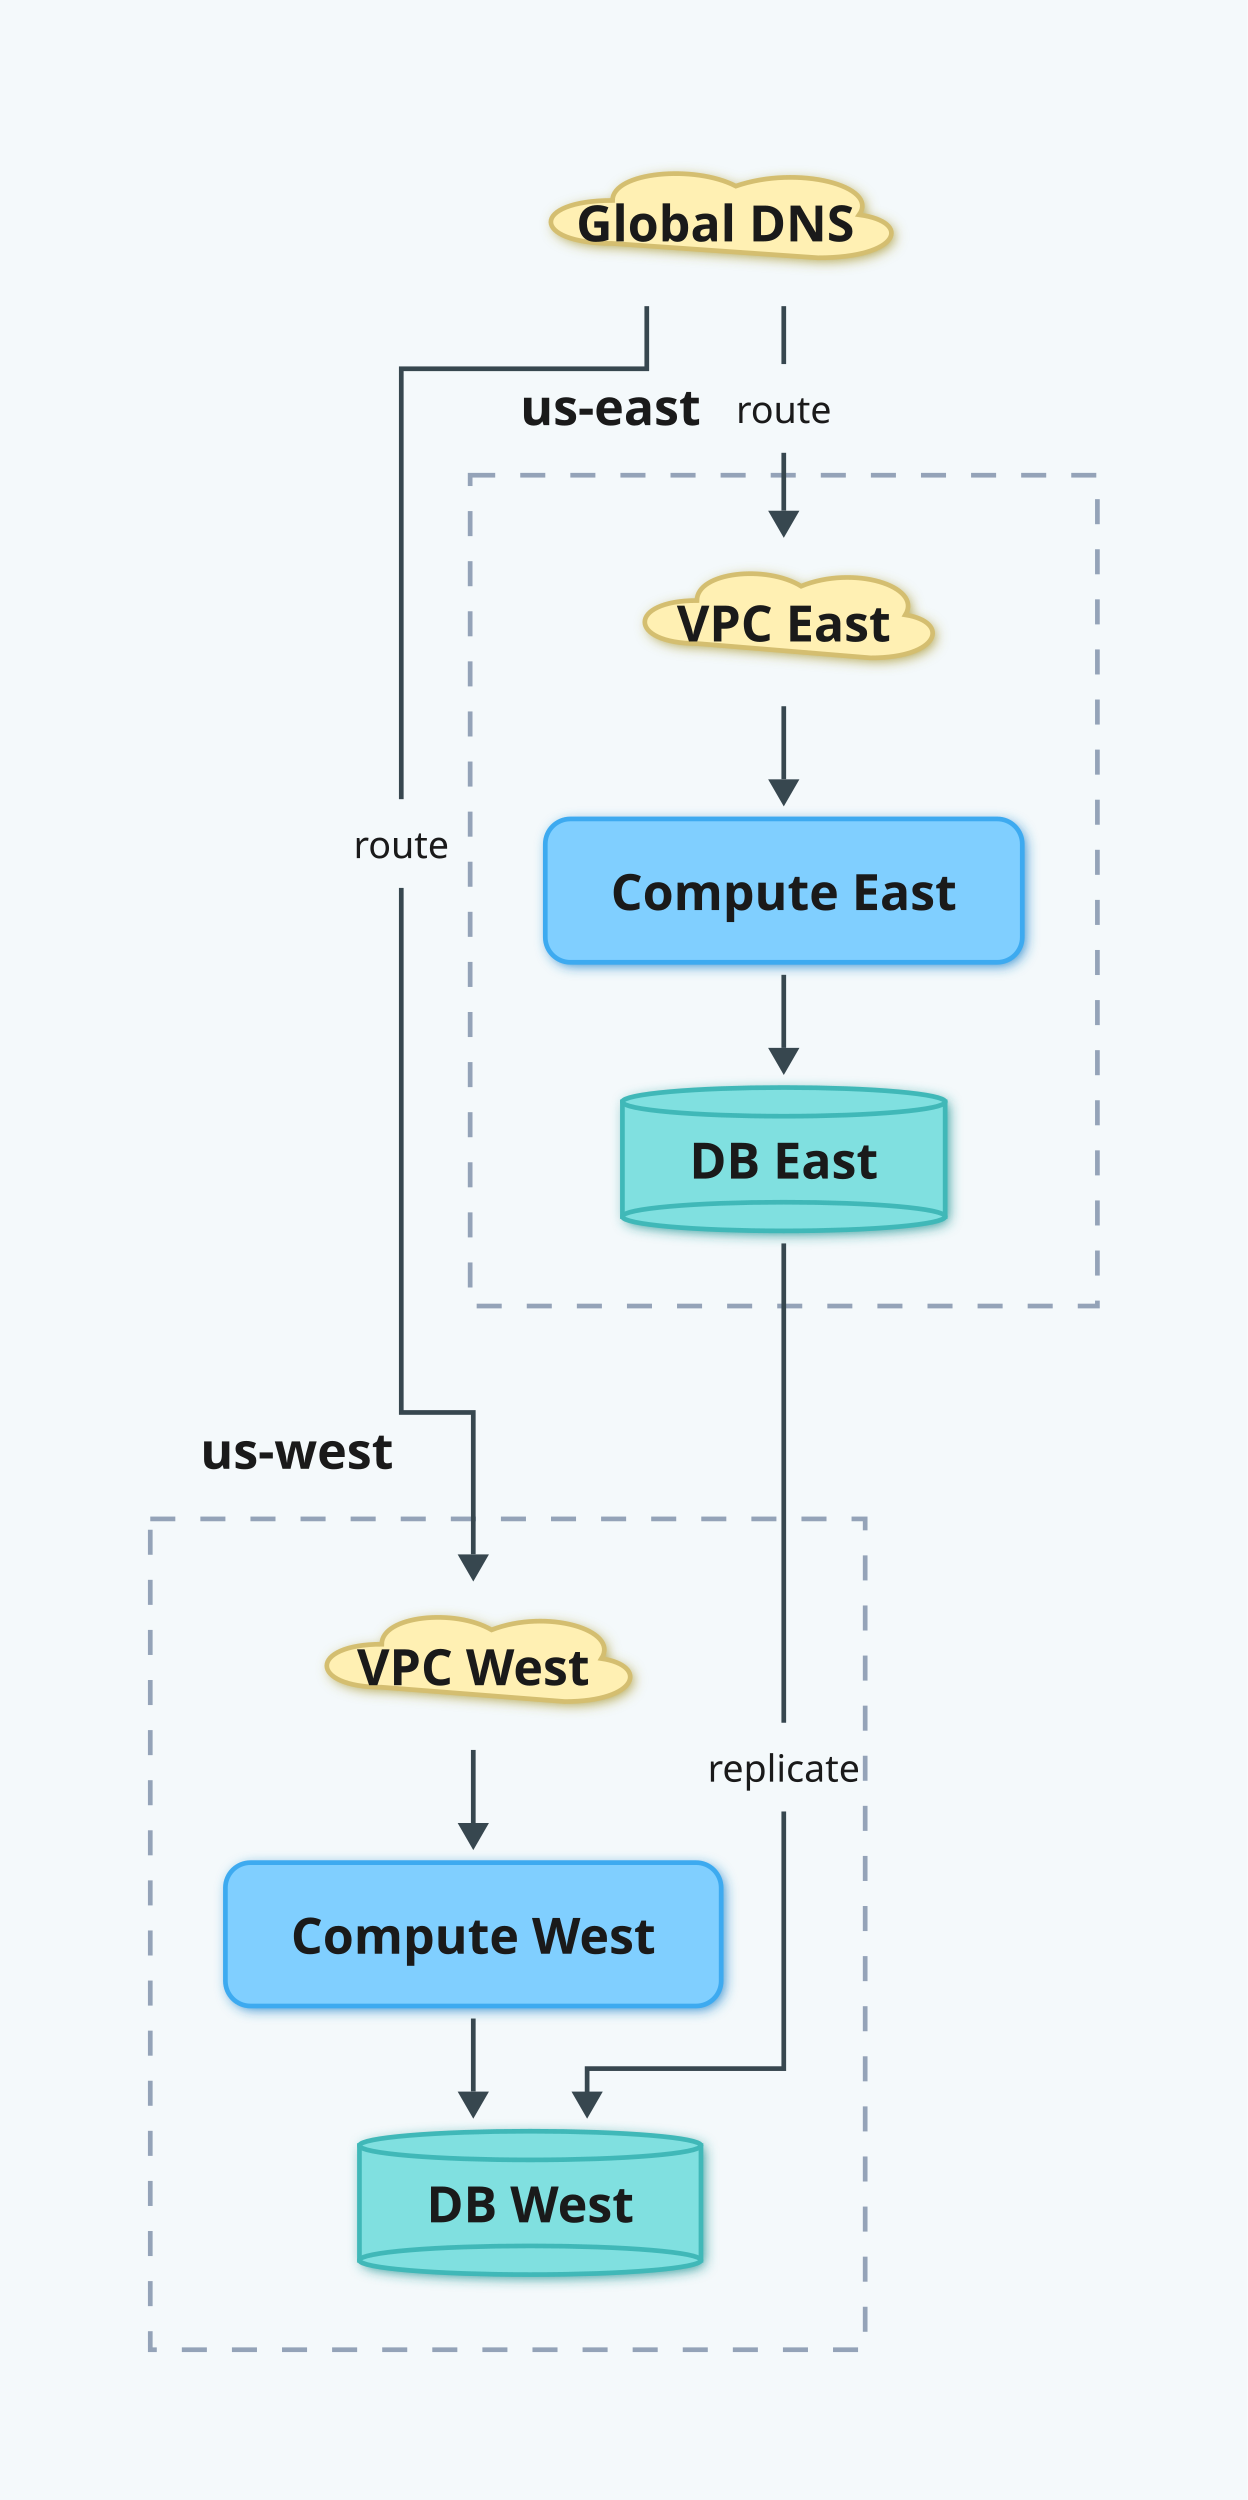
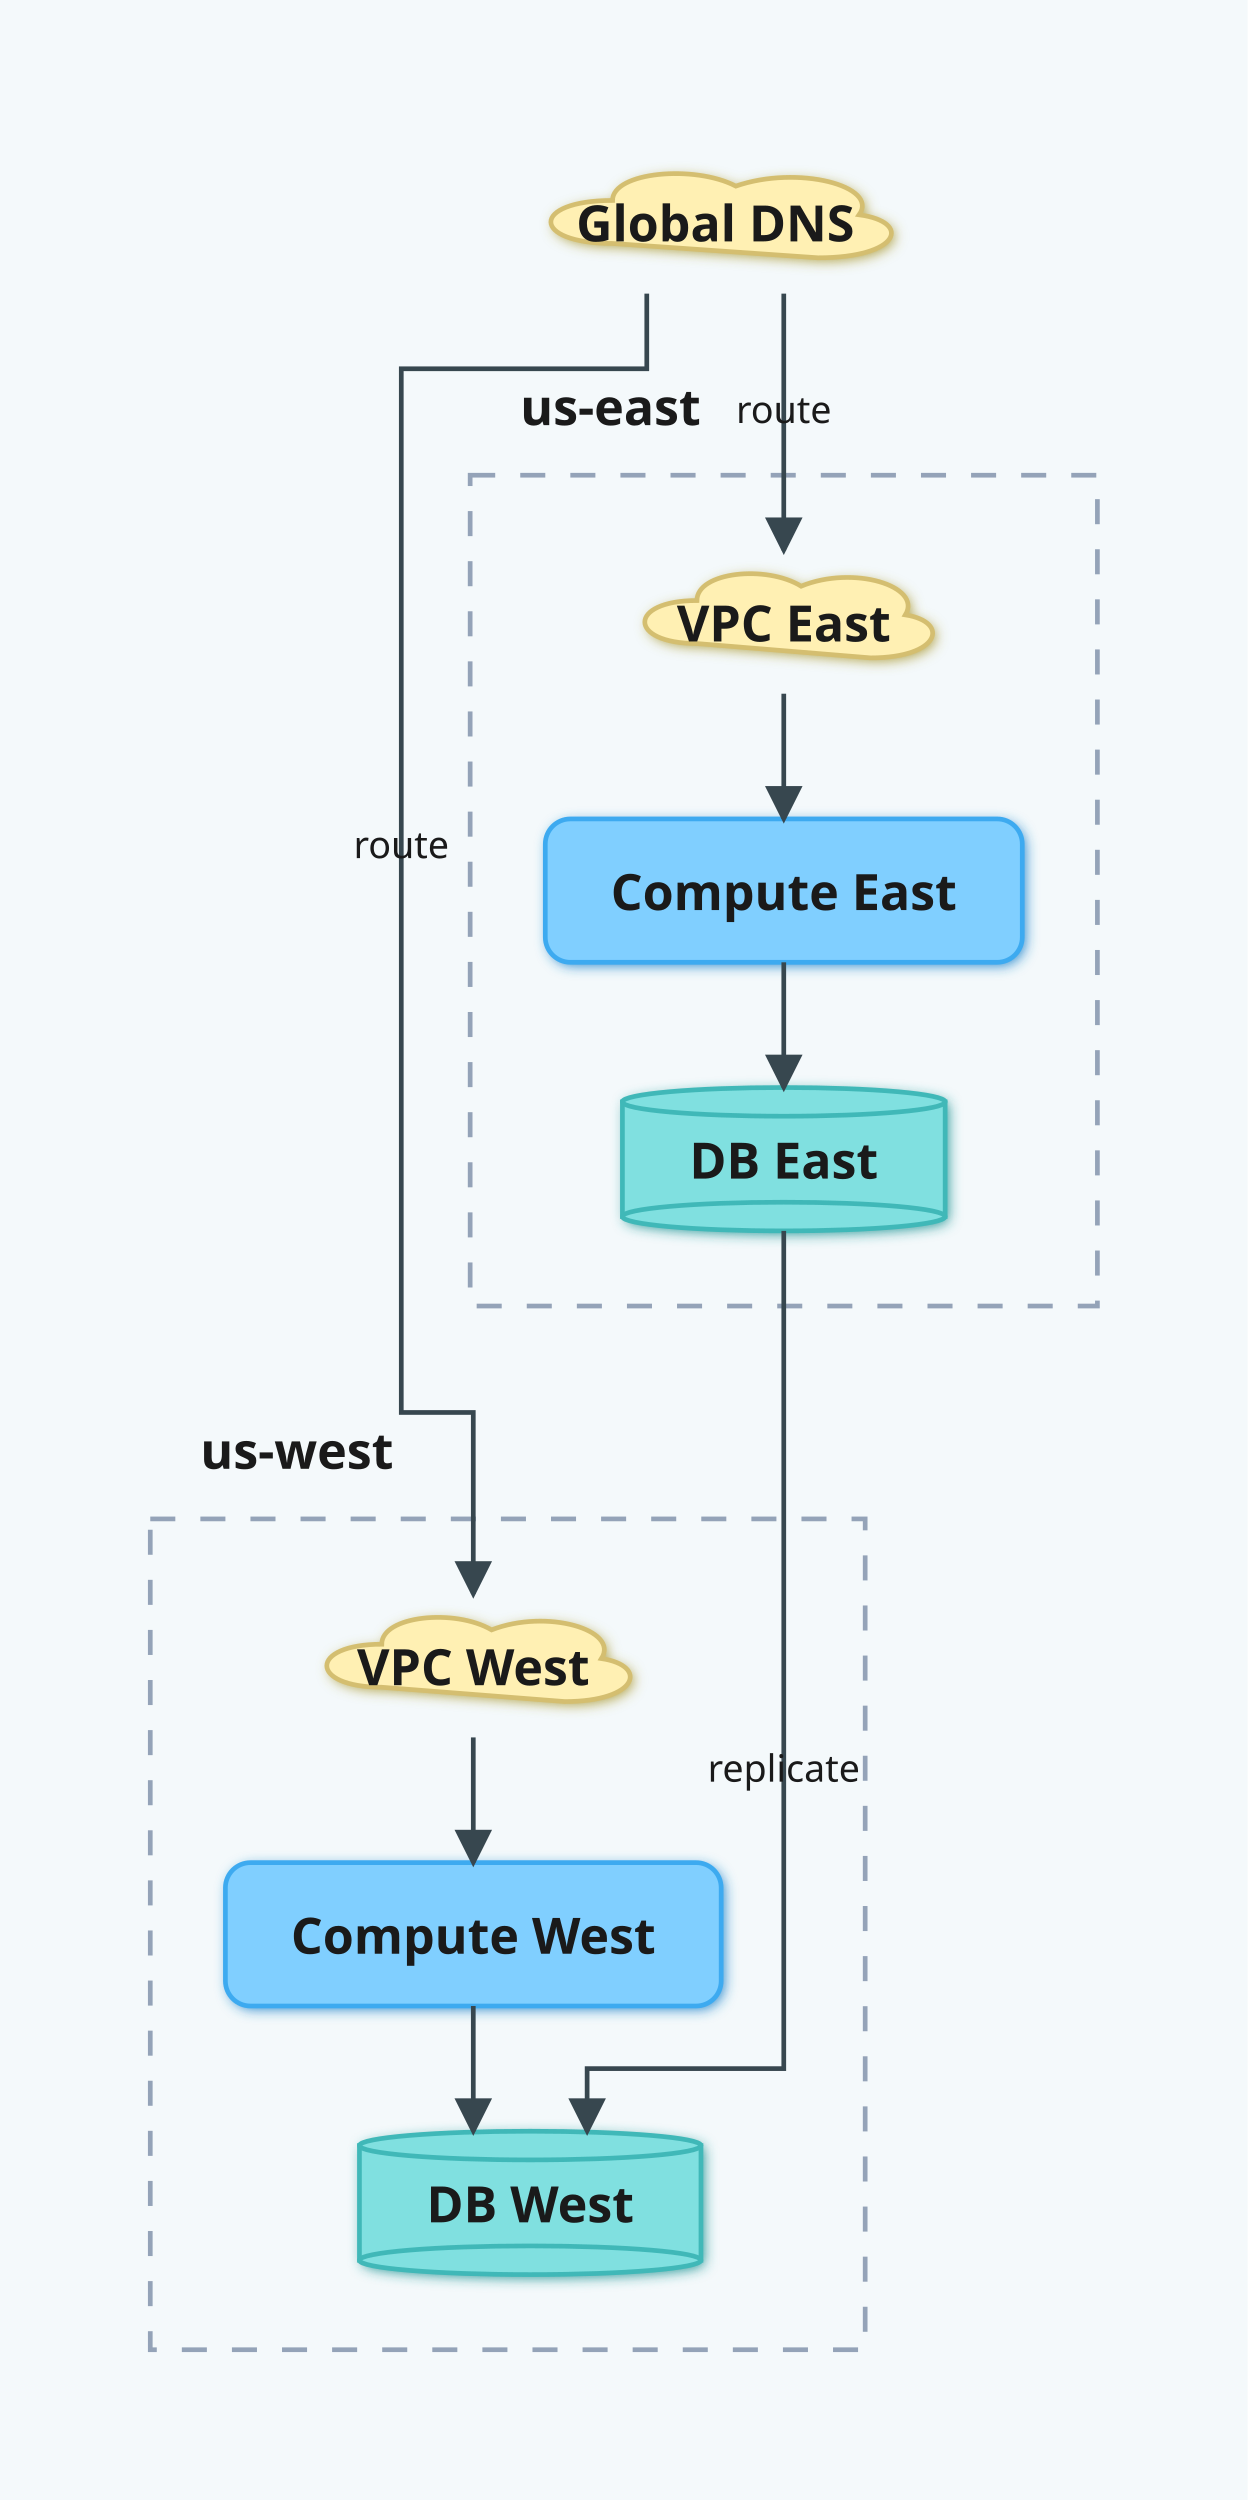
<svg xmlns="http://www.w3.org/2000/svg" viewBox="0 0 199.264 399.272">
  <defs>
    <filter id="cora-shadow-blur" x="-50%" y="-50%" width="200%" height="200%">
      <feGaussianBlur stdDeviation="1" />
    </filter>
+     <marker id="cora-marker-arrow" markerWidth="8" markerHeight="8" refX="7" refY="4" orient="auto" markerUnits="strokeWidth">
+       <path d="M 0 0 L 8 4 L 0 8 z" fill="#37474F" />
+     </marker>
+     <marker id="cora-marker-circle" markerWidth="8" markerHeight="8" refX="4" refY="4" orient="auto" markerUnits="strokeWidth">
+       <circle cx="4" cy="4" r="3" fill="none" stroke="#37474F" stroke-width="1.5" />
+     </marker>
+     <marker id="cora-marker-filled-circle" markerWidth="8" markerHeight="8" refX="4" refY="4" orient="auto" markerUnits="strokeWidth">
+       <circle cx="4" cy="4" r="3" fill="#37474F" />
+     </marker>
  </defs>
  <rect x="0" y="0" width="199.264" height="399.272" fill="#F4F9FB" />
  <g id="groups">
    <g>
      <rect x="75.088" y="75.896" width="100.176" height="132.688" fill="none" stroke="#94A3B8" stroke-width="0.75" stroke-dasharray="4 4" />
      <text x="83.088" y="67.896" font-family="'Noto Sans', sans-serif" font-size="8" font-weight="600" fill="#1A1A1A">us-east</text>
    </g>
    <g>
      <rect x="24" y="242.584" width="114.176" height="132.688" fill="none" stroke="#94A3B8" stroke-width="0.75" stroke-dasharray="4 4" />
      <text x="32" y="234.584" font-family="'Noto Sans', sans-serif" font-size="8" font-weight="600" fill="#1A1A1A">us-west</text>
    </g>
  </g>
  <g id="nodes">
    <g>
      <g filter="url(#cora-shadow-blur)">
        <path d="M 98.326 39.382     C 85.198 39.382, 85.198 32.514, 98.326 32.514     C 98.326 27.934, 111.454 26.79, 118.018 30.224     C 127.864 26.79, 140.992 30.224, 137.71 34.803     C 146.243 35.948, 144.274 41.672, 131.146 41.672     Z" fill="#B0A040" />
      </g>
      <path d="M 97.826 38.882     C 84.698 38.882, 84.698 32.014, 97.826 32.014     C 97.826 27.434, 110.954 26.29, 117.518 29.724     C 127.364 26.29, 140.492 29.724, 137.21 34.303     C 145.743 35.448, 143.774 41.172, 130.646 41.172     Z" fill="#FFF0B3" stroke="#D4BE70" stroke-width="0.75" />
      <text x="114.236" y="38.552" text-anchor="middle" font-family="'Noto Sans', sans-serif" font-size="8" font-weight="600" fill="#1A1A1A">Global DNS</text>
    </g>
    <g>
      <g filter="url(#cora-shadow-blur)">
        <path d="M 111.804 103.278     C 100.706 103.278, 100.706 96.41, 111.804 96.41     C 111.804 91.83, 122.902 90.686, 128.45 94.12     C 136.774 90.686, 147.871 94.12, 145.097 98.699     C 152.31 99.844, 150.646 105.568, 139.548 105.568     Z" fill="#B0A040" />
      </g>
      <path d="M 111.304 102.778     C 100.206 102.778, 100.206 95.91, 111.304 95.91     C 111.304 91.33, 122.402 90.186, 127.95 93.62     C 136.274 90.186, 147.371 93.62, 144.597 98.199     C 151.81 99.344, 150.146 105.068, 139.048 105.068     Z" fill="#FFF0B3" stroke="#D4BE70" stroke-width="0.75" />
      <text x="125.176" y="102.448" text-anchor="middle" font-family="'Noto Sans', sans-serif" font-size="8" font-weight="600" fill="#1A1A1A">VPC East</text>
    </g>
    <g>
      <g filter="url(#cora-shadow-blur)">
        <rect x="87.588" y="131.292" width="76.176" height="22.896" rx="4" ry="4" fill="#2888CC" />
      </g>
      <rect x="87.088" y="130.792" width="76.176" height="22.896" rx="4" ry="4" fill="#80CFFF" stroke="#3DAAF0" stroke-width="0.75" />
      <text x="125.176" y="145.344" text-anchor="middle" font-family="'Noto Sans', sans-serif" font-size="8" font-weight="600" fill="#1A1A1A">Compute East</text>
    </g>
    <g>
      <g filter="url(#cora-shadow-blur)">
        <rect x="99.904" y="176.478" width="51.544" height="18.317" fill="#289898" />
        <ellipse cx="125.676" cy="176.478" rx="25.772" ry="2.29" fill="#289898" />
        <ellipse cx="125.676" cy="194.794" rx="25.772" ry="2.29" fill="#289898" />
      </g>
      <rect x="99.404" y="175.978" width="51.544" height="18.317" fill="#80E0E0" stroke="#40B8B8" stroke-width="0.75" />
      <ellipse cx="125.176" cy="175.978" rx="25.772" ry="2.29" fill="#80E0E0" stroke="#40B8B8" stroke-width="0.75" />
      <ellipse cx="125.176" cy="194.294" rx="25.772" ry="2.29" fill="#80E0E0" stroke="#40B8B8" stroke-width="0.75" />
      <text x="125.176" y="188.24" text-anchor="middle" font-family="'Noto Sans', sans-serif" font-size="8" font-weight="600" fill="#1A1A1A">DB East</text>
    </g>
    <g>
      <g filter="url(#cora-shadow-blur)">
        <path d="M 61.466 269.966     C 49.768 269.966, 49.768 263.098, 61.466 263.098     C 61.466 258.518, 73.164 257.374, 79.012 260.808     C 87.786 257.374, 99.483 260.808, 96.559 265.387     C 104.162 266.532, 102.408 272.256, 90.71 272.256     Z" fill="#B0A040" />
      </g>
      <path d="M 60.966 269.466     C 49.268 269.466, 49.268 262.598, 60.966 262.598     C 60.966 258.018, 72.664 256.874, 78.512 260.308     C 87.286 256.874, 98.983 260.308, 96.059 264.887     C 103.662 266.032, 101.908 271.756, 90.21 271.756     Z" fill="#FFF0B3" stroke="#D4BE70" stroke-width="0.75" />
      <text x="75.588" y="269.136" text-anchor="middle" font-family="'Noto Sans', sans-serif" font-size="8" font-weight="600" fill="#1A1A1A">VPC West</text>
    </g>
    <g>
      <g filter="url(#cora-shadow-blur)">
        <rect x="36.5" y="297.98" width="79.176" height="22.896" rx="4" ry="4" fill="#2888CC" />
      </g>
      <rect x="36" y="297.48" width="79.176" height="22.896" rx="4" ry="4" fill="#80CFFF" stroke="#3DAAF0" stroke-width="0.75" />
      <text x="75.588" y="312.032" text-anchor="middle" font-family="'Noto Sans', sans-serif" font-size="8" font-weight="600" fill="#1A1A1A">Compute West</text>
    </g>
    <g>
      <g filter="url(#cora-shadow-blur)">
        <rect x="57.907" y="343.166" width="54.544" height="18.317" fill="#289898" />
        <ellipse cx="85.179" cy="343.166" rx="27.272" ry="2.29" fill="#289898" />
        <ellipse cx="85.179" cy="361.482" rx="27.272" ry="2.29" fill="#289898" />
      </g>
      <rect x="57.407" y="342.666" width="54.544" height="18.317" fill="#80E0E0" stroke="#40B8B8" stroke-width="0.75" />
      <ellipse cx="84.679" cy="342.666" rx="27.272" ry="2.29" fill="#80E0E0" stroke="#40B8B8" stroke-width="0.75" />
      <ellipse cx="84.679" cy="360.982" rx="27.272" ry="2.29" fill="#80E0E0" stroke="#40B8B8" stroke-width="0.75" />
      <text x="84.679" y="354.928" text-anchor="middle" font-family="'Noto Sans', sans-serif" font-size="8" font-weight="600" fill="#1A1A1A">DB West</text>
    </g>
  </g>
  <g id="edges">
-     <g>
-       <path d="M 125.176 48.896 L 125.176 58.145 M 125.176 72.317 L 125.176 81.566" fill="none" stroke="#37474F" stroke-width="0.75" />
-       <polygon points="125.176,85.896 122.676,81.566 127.676,81.566" fill="#37474F" />
-     </g>
-     <g>
-       <path d="M 103.296 48.896 L 103.296 58.896 L 64.088 58.896 L 64.088 127.635 M 64.088 141.807 L 64.088 225.584 L 75.588 225.584 L 75.588 248.254" fill="none" stroke="#37474F" stroke-width="0.75" />
-       <polygon points="75.588,252.584 73.088,248.254 78.088,248.254" fill="#37474F" />
-     </g>
-     <g>
-       <path d="M 125.176 112.792 L 125.176 124.462" fill="none" stroke="#37474F" stroke-width="0.75" />
-       <polygon points="125.176,128.792 122.676,124.462 127.676,124.462" fill="#37474F" />
-     </g>
-     <g>
-       <path d="M 125.176 155.688 L 125.176 167.358" fill="none" stroke="#37474F" stroke-width="0.75" />
-       <polygon points="125.176,171.688 122.676,167.358 127.676,167.358" fill="#37474F" />
-     </g>
-     <g>
-       <path d="M 75.588 279.48 L 75.588 291.15" fill="none" stroke="#37474F" stroke-width="0.75" />
-       <polygon points="75.588,295.48 73.088,291.15 78.088,291.15" fill="#37474F" />
-     </g>
-     <g>
-       <path d="M 75.588 322.376 L 75.588 334.046" fill="none" stroke="#37474F" stroke-width="0.75" />
-       <polygon points="75.588,338.376 73.088,334.046 78.088,334.046" fill="#37474F" />
-     </g>
-     <g>
-       <path d="M 125.176 198.584 L 125.176 275.137 M 125.176 289.309 L 125.176 330.376 L 93.769 330.376 L 93.769 334.456" fill="none" stroke="#37474F" stroke-width="0.75" />
-       <polygon points="93.769,338.376 91.269,334.046 96.269,334.046" fill="#37474F" />
-     </g>
+     <path d="M 125.176 46.896 L 125.176 87.896" fill="none" stroke="#37474F" stroke-width="0.75" marker-end="url(#cora-marker-arrow)" />
+     <path d="M 103.296 46.896 L 103.296 58.896 L 64.088 58.896 L 64.088 225.584 L 75.588 225.584 L 75.588 254.584" fill="none" stroke="#37474F" stroke-width="0.75" marker-end="url(#cora-marker-arrow)" />
+     <path d="M 125.176 110.792 L 125.176 130.792" fill="none" stroke="#37474F" stroke-width="0.75" marker-end="url(#cora-marker-arrow)" />
+     <path d="M 125.176 153.688 L 125.176 173.688" fill="none" stroke="#37474F" stroke-width="0.75" marker-end="url(#cora-marker-arrow)" />
+     <path d="M 75.588 277.48 L 75.588 297.48" fill="none" stroke="#37474F" stroke-width="0.75" marker-end="url(#cora-marker-arrow)" />
+     <path d="M 75.588 320.376 L 75.588 340.376" fill="none" stroke="#37474F" stroke-width="0.75" marker-end="url(#cora-marker-arrow)" />
+     <path d="M 125.176 196.584 L 125.176 330.376 L 93.769 330.376 L 93.769 340.376" fill="none" stroke="#37474F" stroke-width="0.75" marker-end="url(#cora-marker-arrow)" />
  </g>
  <g id="edge-labels">
    <text x="125.176" y="67.559" text-anchor="middle" font-family="'Noto Sans', sans-serif" font-size="6" font-weight="400" fill="#1A1A1A">route</text>
    <text x="64.088" y="137.049" text-anchor="middle" font-family="'Noto Sans', sans-serif" font-size="6" font-weight="400" fill="#1A1A1A">route</text>
    <text x="125.176" y="284.551" text-anchor="middle" font-family="'Noto Sans', sans-serif" font-size="6" font-weight="400" fill="#1A1A1A">replicate</text>
  </g>
</svg>
